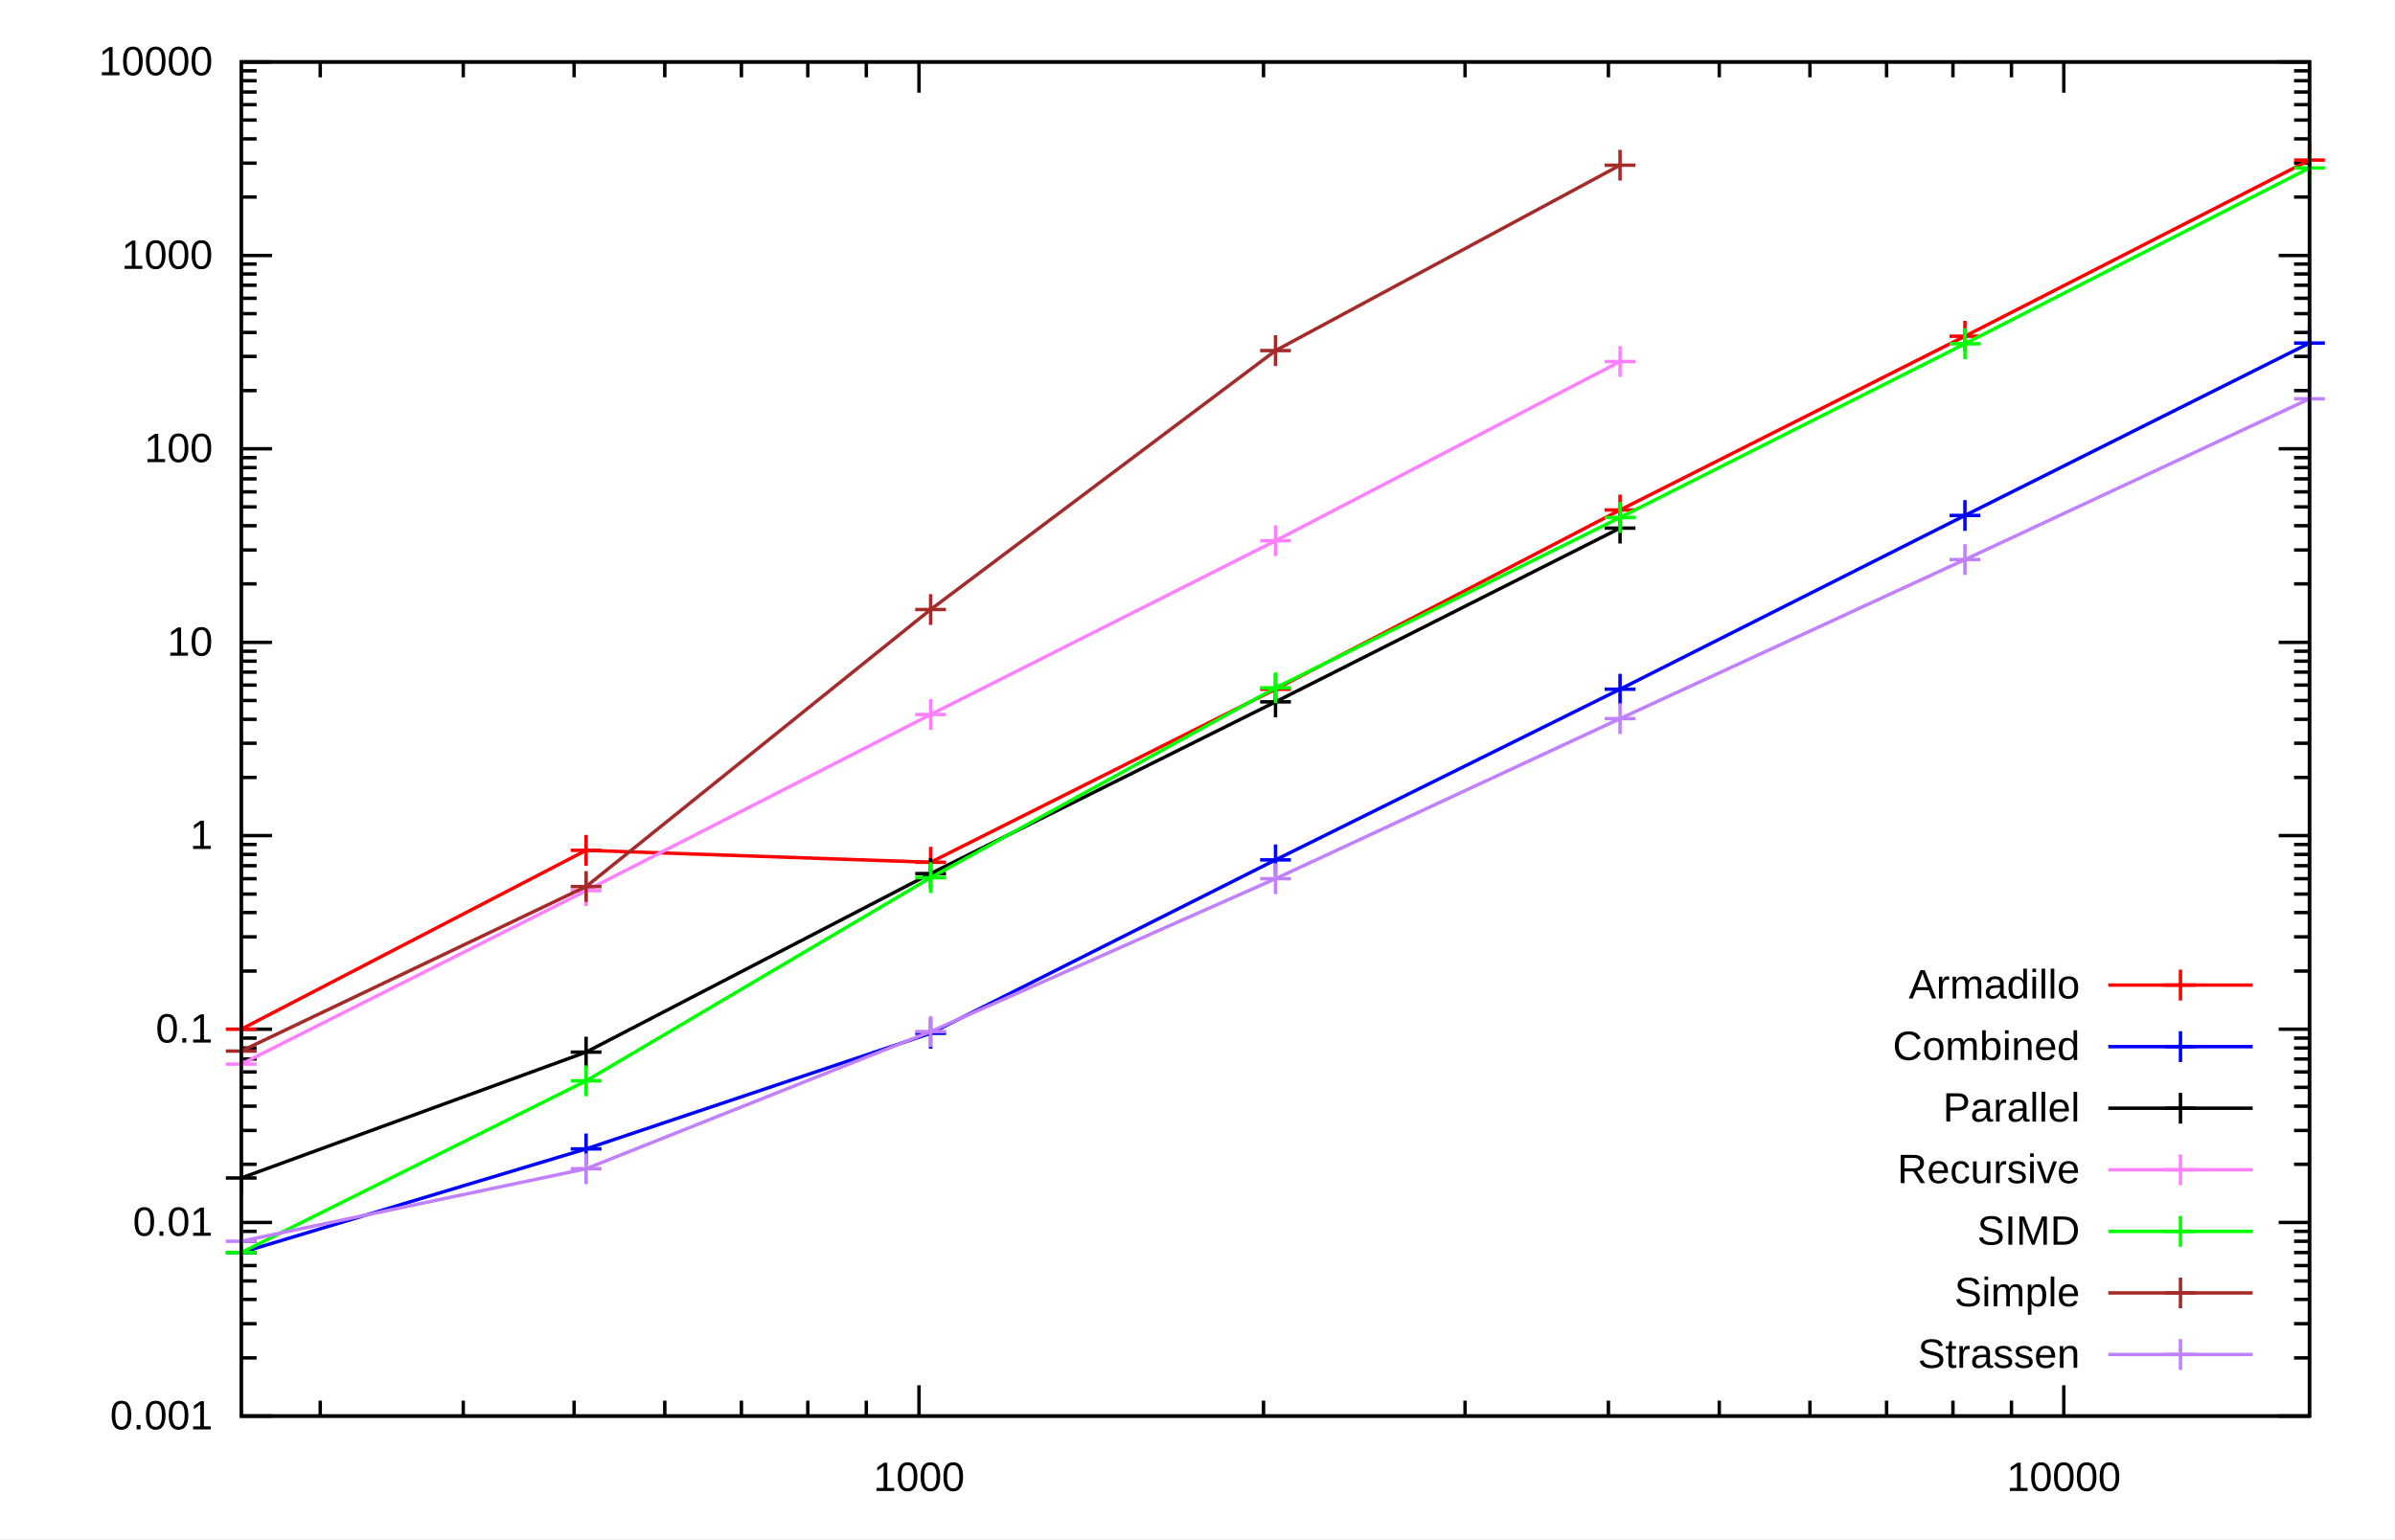
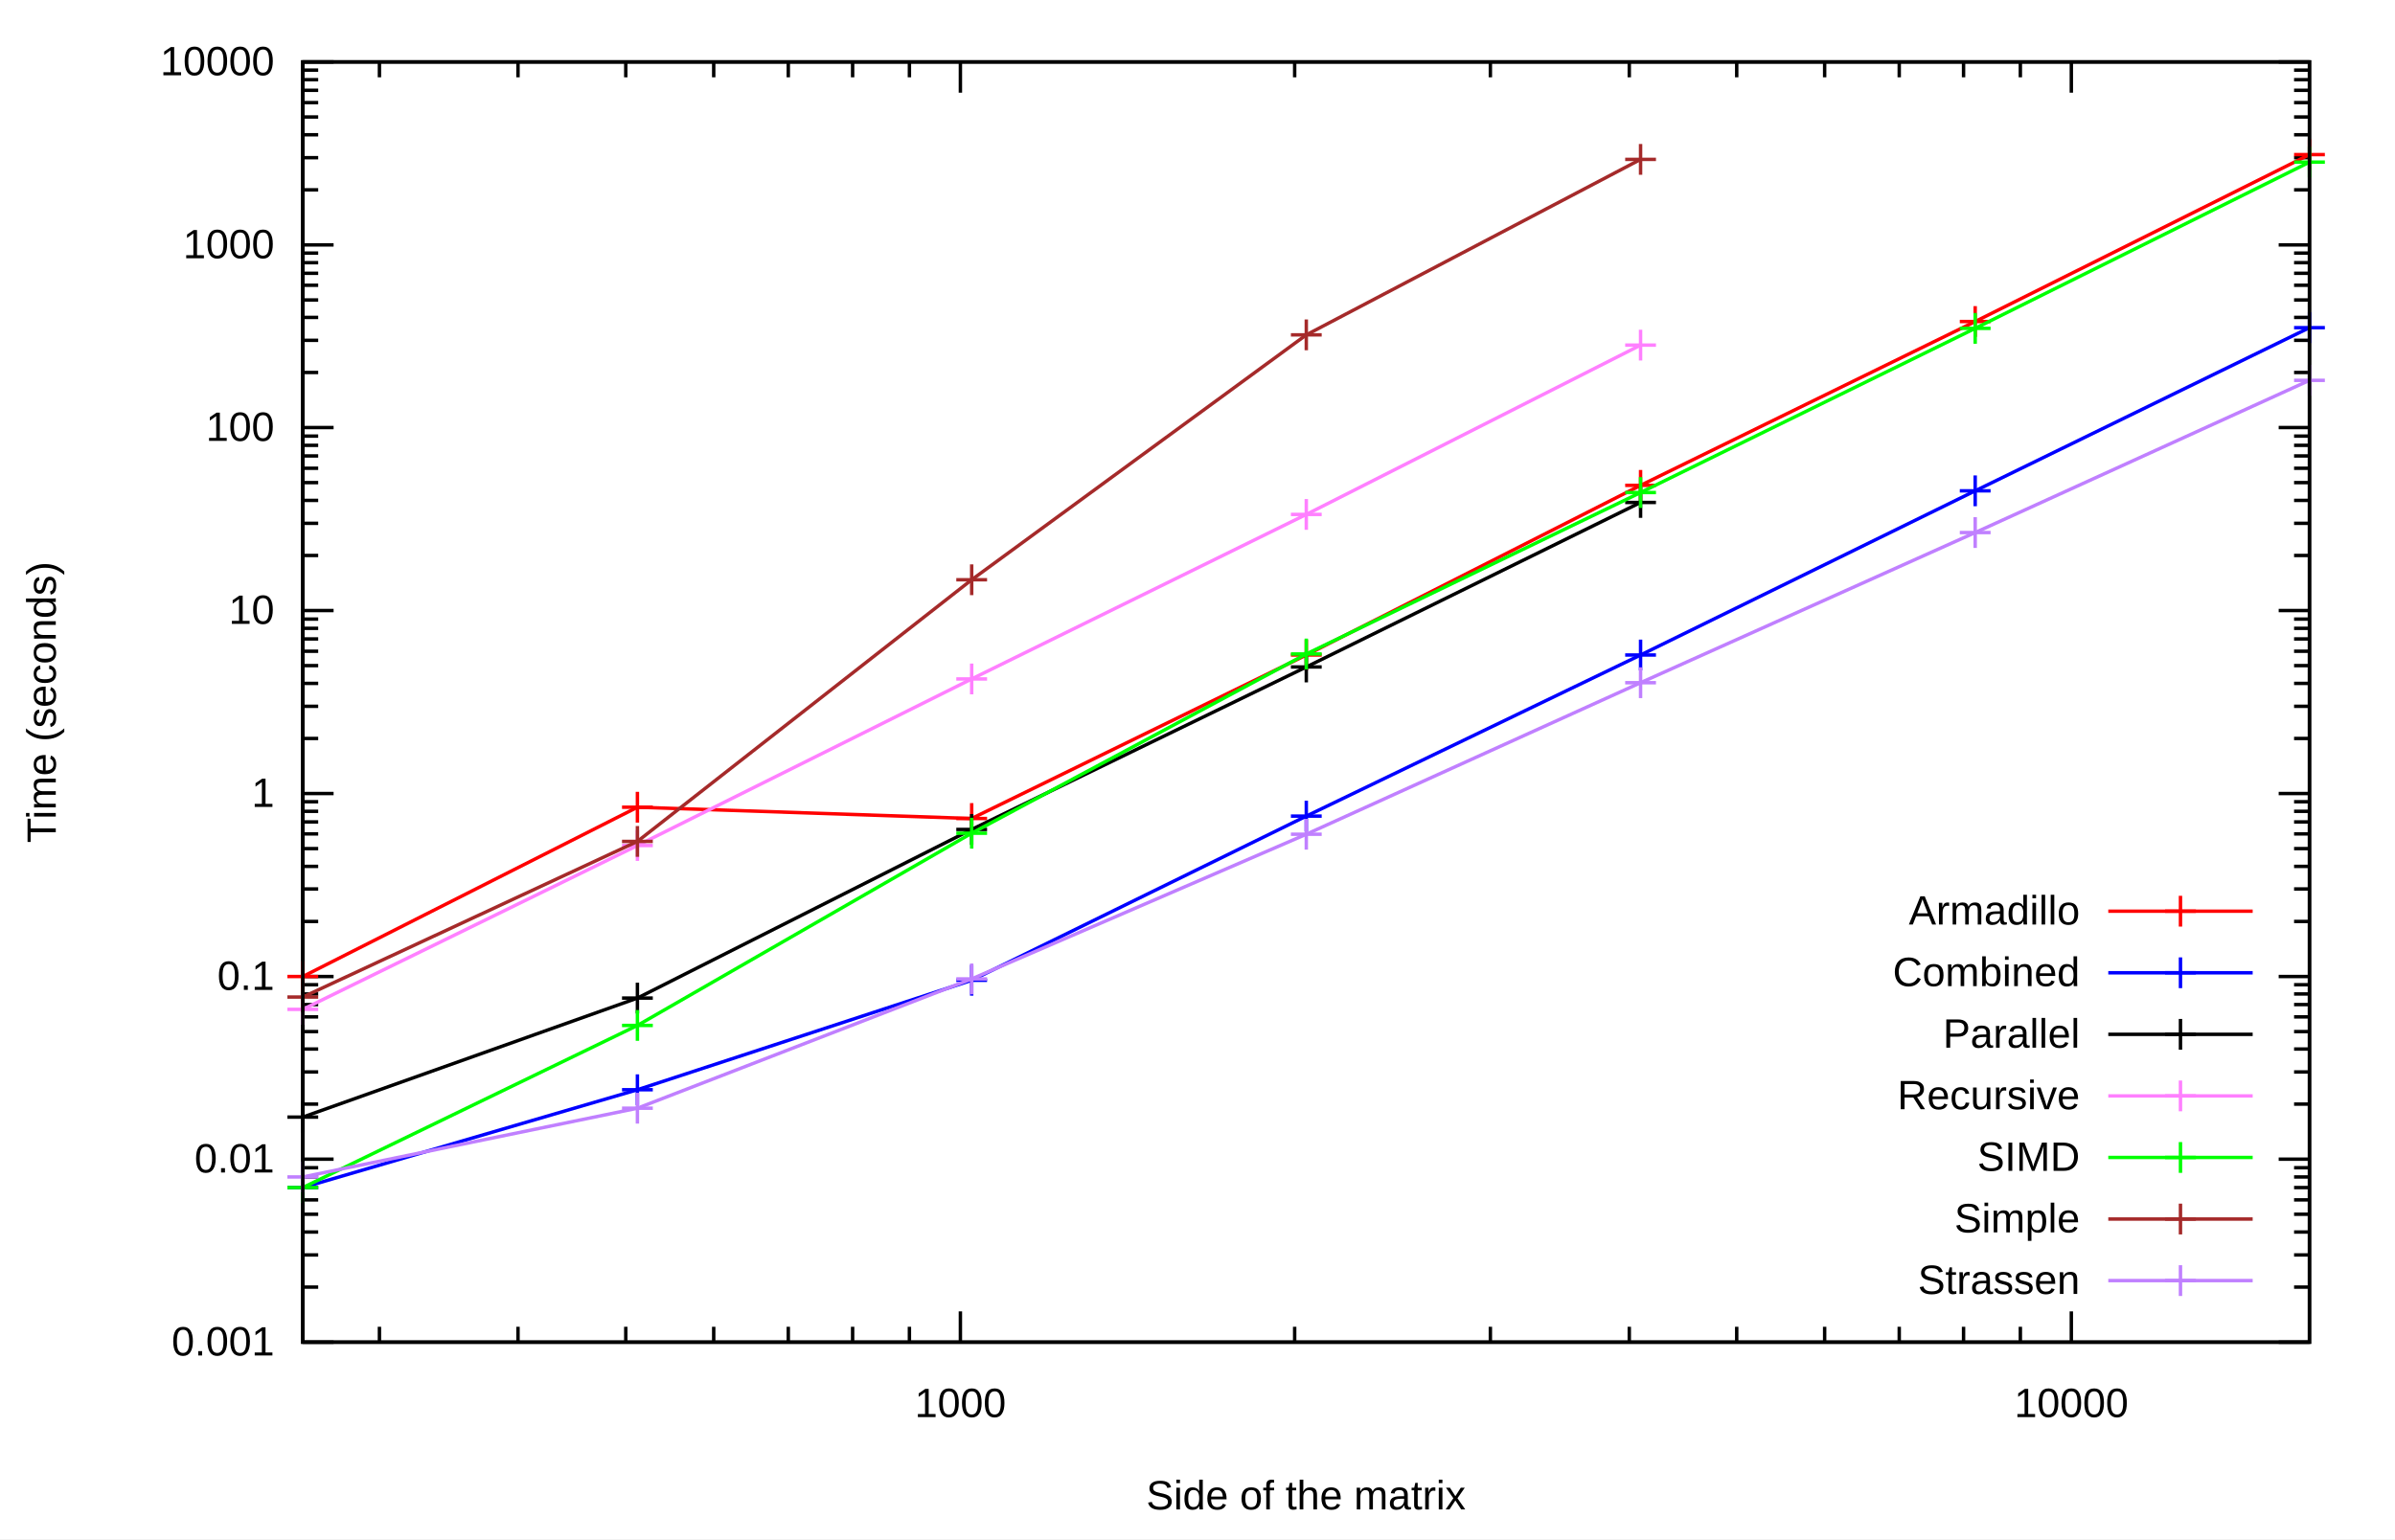
<svg xmlns="http://www.w3.org/2000/svg" xmlns:xlink="http://www.w3.org/1999/xlink" width="700" height="450" viewBox="0 0 700 450">
  <g id="gnuplot_canvas">
    <rect x="0" y="0" width="700" height="450" fill="#ffffff" />
    <defs>
      <circle id="gpDot" r="0.5" stroke-width="0.5" />
      <path id="gpPt0" stroke-width="0.222" stroke="currentColor" d="M-1,0 h2 M0,-1 v2" />
      <path id="gpPt1" stroke-width="0.222" stroke="currentColor" d="M-1,-1 L1,1 M1,-1 L-1,1" />
      <path id="gpPt2" stroke-width="0.222" stroke="currentColor" d="M-1,0 L1,0 M0,-1 L0,1 M-1,-1 L1,1 M-1,1 L1,-1" />
      <rect id="gpPt3" stroke-width="0.222" stroke="currentColor" x="-1" y="-1" width="2" height="2" />
      <rect id="gpPt4" stroke-width="0.222" stroke="currentColor" fill="currentColor" x="-1" y="-1" width="2" height="2" />
      <circle id="gpPt5" stroke-width="0.222" stroke="currentColor" cx="0" cy="0" r="1" />
      <use xlink:href="#gpPt5" id="gpPt6" fill="currentColor" stroke="none" />
      <path id="gpPt7" stroke-width="0.222" stroke="currentColor" d="M0,-1.33 L-1.33,0.67 L1.33,0.67 z" />
      <use xlink:href="#gpPt7" id="gpPt8" fill="currentColor" stroke="none" />
      <use xlink:href="#gpPt7" id="gpPt9" stroke="currentColor" transform="rotate(180)" />
      <use xlink:href="#gpPt9" id="gpPt10" fill="currentColor" stroke="none" />
      <use xlink:href="#gpPt3" id="gpPt11" stroke="currentColor" transform="rotate(45)" />
      <use xlink:href="#gpPt11" id="gpPt12" fill="currentColor" stroke="none" />
      <path id="gpPt13" stroke-width="0.222" stroke="currentColor" d="M0,1.330 L1.265,0.411 L0.782,-1.067 L-0.782,-1.076 L-1.265,0.411 z" />
      <use xlink:href="#gpPt13" id="gpPt14" fill="currentColor" stroke="none" />
      <filter id="textbox" filterUnits="objectBoundingBox" x="0" y="0" height="1" width="1">
        <feFlood flood-color="#FFFFFF" flood-opacity="1" result="bgnd" />
        <feComposite in="SourceGraphic" in2="bgnd" operator="atop" />
      </filter>
      <filter id="greybox" filterUnits="objectBoundingBox" x="0" y="0" height="1" width="1">
        <feFlood flood-color="lightgrey" flood-opacity="1" result="grey" />
        <feComposite in="SourceGraphic" in2="grey" operator="atop" />
      </filter>
    </defs>
    <g fill="none" color="#FFFFFF" stroke="currentColor" stroke-width="1.00" stroke-linecap="butt" stroke-linejoin="miter">
</g>
    <g fill="none" color="black" stroke="currentColor" stroke-width="1.00" stroke-linecap="butt" stroke-linejoin="miter">
-       <path stroke="black" d="M70.5,414.0 L79.5,414.0 M675.0,414.0 L666.0,414.0  " />
-       <g transform="translate(62.2,417.9)" stroke="none" fill="black" font-family="Arial" font-size="12.00" text-anchor="end">
+       <path stroke="black" d="M88.5,392.4 L97.5,392.4 M675.0,392.4 L666.0,392.4  " />
+       <g transform="translate(80.2,396.3)" stroke="none" fill="black" font-family="Arial" font-size="12.00" text-anchor="end">
        <text>
          <tspan font-family="Arial"> 0.001</tspan>
        </text>
      </g>
    </g>
    <g fill="none" color="black" stroke="currentColor" stroke-width="1.00" stroke-linecap="butt" stroke-linejoin="miter">
-       <path stroke="black" d="M70.5,397.0 L75.0,397.0 M675.0,397.0 L670.5,397.0 M70.5,387.0 L75.0,387.0 M675.0,387.0 L670.5,387.0   M70.5,379.9 L75.0,379.9 M675.0,379.9 L670.5,379.9 M70.5,374.5 L75.0,374.5 M675.0,374.5 L670.5,374.5   M70.5,370.0 L75.0,370.0 M675.0,370.0 L670.5,370.0 M70.5,366.2 L75.0,366.2 M675.0,366.2 L670.5,366.2   M70.5,362.9 L75.0,362.9 M675.0,362.9 L670.5,362.9 M70.5,360.0 L75.0,360.0 M675.0,360.0 L670.5,360.0   M70.5,357.4 L79.5,357.4 M675.0,357.4 L666.0,357.4  " />
-       <g transform="translate(62.2,361.3)" stroke="none" fill="black" font-family="Arial" font-size="12.00" text-anchor="end">
+       <path stroke="black" d="M88.5,376.3 L93.0,376.3 M675.0,376.3 L670.5,376.3 M88.5,366.9 L93.0,366.9 M675.0,366.9 L670.5,366.9   M88.5,360.2 L93.0,360.2 M675.0,360.2 L670.5,360.2 M88.5,355.0 L93.0,355.0 M675.0,355.0 L670.5,355.0   M88.5,350.8 L93.0,350.8 M675.0,350.8 L670.5,350.8 M88.5,347.2 L93.0,347.2 M675.0,347.2 L670.5,347.2   M88.5,344.1 L93.0,344.1 M675.0,344.1 L670.5,344.1 M88.5,341.4 L93.0,341.4 M675.0,341.4 L670.5,341.4   M88.5,338.9 L97.5,338.9 M675.0,338.9 L666.0,338.9  " />
+       <g transform="translate(80.2,342.8)" stroke="none" fill="black" font-family="Arial" font-size="12.00" text-anchor="end">
        <text>
          <tspan font-family="Arial"> 0.01</tspan>
        </text>
      </g>
    </g>
    <g fill="none" color="black" stroke="currentColor" stroke-width="1.00" stroke-linecap="butt" stroke-linejoin="miter">
-       <path stroke="black" d="M70.5,340.4 L75.0,340.4 M675.0,340.4 L670.5,340.4 M70.5,330.5 L75.0,330.5 M675.0,330.5 L670.5,330.5   M70.5,323.4 L75.0,323.4 M675.0,323.4 L670.5,323.4 M70.5,317.9 L75.0,317.9 M675.0,317.9 L670.5,317.9   M70.5,313.4 L75.0,313.4 M675.0,313.4 L670.5,313.4 M70.5,309.6 L75.0,309.6 M675.0,309.6 L670.5,309.6   M70.5,306.4 L75.0,306.4 M675.0,306.4 L670.5,306.4 M70.5,303.5 L75.0,303.5 M675.0,303.5 L670.5,303.5   M70.5,300.9 L79.5,300.9 M675.0,300.9 L666.0,300.9  " />
-       <g transform="translate(62.2,304.8)" stroke="none" fill="black" font-family="Arial" font-size="12.00" text-anchor="end">
+       <path stroke="black" d="M88.5,322.8 L93.0,322.8 M675.0,322.8 L670.5,322.8 M88.5,313.4 L93.0,313.4 M675.0,313.4 L670.5,313.4   M88.5,306.7 L93.0,306.7 M675.0,306.7 L670.5,306.7 M88.5,301.6 L93.0,301.6 M675.0,301.6 L670.5,301.6   M88.5,297.3 L93.0,297.3 M675.0,297.3 L670.5,297.3 M88.5,293.7 L93.0,293.7 M675.0,293.7 L670.5,293.7   M88.5,290.6 L93.0,290.6 M675.0,290.6 L670.5,290.6 M88.5,287.9 L93.0,287.9 M675.0,287.9 L670.5,287.9   M88.5,285.5 L97.5,285.5 M675.0,285.5 L666.0,285.5  " />
+       <g transform="translate(80.2,289.4)" stroke="none" fill="black" font-family="Arial" font-size="12.00" text-anchor="end">
        <text>
          <tspan font-family="Arial"> 0.1</tspan>
        </text>
      </g>
    </g>
    <g fill="none" color="black" stroke="currentColor" stroke-width="1.00" stroke-linecap="butt" stroke-linejoin="miter">
-       <path stroke="black" d="M70.5,283.9 L75.0,283.9 M675.0,283.9 L670.5,283.9 M70.5,273.9 L75.0,273.9 M675.0,273.9 L670.5,273.9   M70.5,266.8 L75.0,266.8 M675.0,266.8 L670.5,266.8 M70.5,261.4 L75.0,261.4 M675.0,261.4 L670.5,261.4   M70.5,256.9 L75.0,256.9 M675.0,256.9 L670.5,256.9 M70.5,253.1 L75.0,253.1 M675.0,253.1 L670.5,253.1   M70.5,249.8 L75.0,249.8 M675.0,249.8 L670.5,249.8 M70.5,246.9 L75.0,246.9 M675.0,246.9 L670.5,246.9   M70.5,244.3 L79.5,244.3 M675.0,244.3 L666.0,244.3  " />
-       <g transform="translate(62.2,248.2)" stroke="none" fill="black" font-family="Arial" font-size="12.00" text-anchor="end">
+       <path stroke="black" d="M88.5,269.4 L93.0,269.4 M675.0,269.4 L670.5,269.4 M88.5,259.9 L93.0,259.9 M675.0,259.9 L670.5,259.9   M88.5,253.3 L93.0,253.3 M675.0,253.3 L670.5,253.3 M88.5,248.1 L93.0,248.1 M675.0,248.1 L670.5,248.1   M88.5,243.8 L93.0,243.8 M675.0,243.8 L670.5,243.8 M88.5,240.3 L93.0,240.3 M675.0,240.3 L670.5,240.3   M88.5,237.2 L93.0,237.2 M675.0,237.2 L670.5,237.2 M88.5,234.4 L93.0,234.4 M675.0,234.4 L670.5,234.4   M88.5,232.0 L97.5,232.0 M675.0,232.0 L666.0,232.0  " />
+       <g transform="translate(80.2,235.9)" stroke="none" fill="black" font-family="Arial" font-size="12.00" text-anchor="end">
        <text>
          <tspan font-family="Arial"> 1</tspan>
        </text>
      </g>
    </g>
    <g fill="none" color="black" stroke="currentColor" stroke-width="1.00" stroke-linecap="butt" stroke-linejoin="miter">
-       <path stroke="black" d="M70.5,227.3 L75.0,227.3 M675.0,227.3 L670.5,227.3 M70.5,217.3 L75.0,217.3 M675.0,217.3 L670.5,217.3   M70.5,210.3 L75.0,210.3 M675.0,210.3 L670.5,210.3 M70.5,204.8 L75.0,204.8 M675.0,204.8 L670.5,204.8   M70.5,200.3 L75.0,200.3 M675.0,200.3 L670.5,200.3 M70.5,196.5 L75.0,196.5 M675.0,196.5 L670.5,196.5   M70.5,193.3 L75.0,193.3 M675.0,193.3 L670.5,193.3 M70.5,190.4 L75.0,190.4 M675.0,190.4 L670.5,190.4   M70.5,187.8 L79.5,187.8 M675.0,187.8 L666.0,187.8  " />
-       <g transform="translate(62.2,191.7)" stroke="none" fill="black" font-family="Arial" font-size="12.00" text-anchor="end">
+       <path stroke="black" d="M88.5,215.9 L93.0,215.9 M675.0,215.9 L670.5,215.9 M88.5,206.5 L93.0,206.5 M675.0,206.5 L670.5,206.5   M88.5,199.8 L93.0,199.8 M675.0,199.8 L670.5,199.8 M88.5,194.6 L93.0,194.6 M675.0,194.6 L670.5,194.6   M88.5,190.4 L93.0,190.4 M675.0,190.4 L670.5,190.4 M88.5,186.8 L93.0,186.8 M675.0,186.8 L670.5,186.8   M88.5,183.7 L93.0,183.7 M675.0,183.7 L670.5,183.7 M88.5,181.0 L93.0,181.0 M675.0,181.0 L670.5,181.0   M88.5,178.5 L97.5,178.5 M675.0,178.5 L666.0,178.5  " />
+       <g transform="translate(80.2,182.4)" stroke="none" fill="black" font-family="Arial" font-size="12.00" text-anchor="end">
        <text>
          <tspan font-family="Arial"> 10</tspan>
        </text>
      </g>
    </g>
    <g fill="none" color="black" stroke="currentColor" stroke-width="1.00" stroke-linecap="butt" stroke-linejoin="miter">
-       <path stroke="black" d="M70.5,170.7 L75.0,170.7 M675.0,170.7 L670.5,170.7 M70.5,160.8 L75.0,160.8 M675.0,160.8 L670.5,160.8   M70.5,153.7 L75.0,153.7 M675.0,153.7 L670.5,153.7 M70.5,148.2 L75.0,148.2 M675.0,148.2 L670.5,148.2   M70.5,143.8 L75.0,143.8 M675.0,143.8 L670.5,143.8 M70.5,140.0 L75.0,140.0 M675.0,140.0 L670.5,140.0   M70.5,136.7 L75.0,136.7 M675.0,136.7 L670.5,136.7 M70.5,133.8 L75.0,133.8 M675.0,133.8 L670.5,133.8   M70.5,131.2 L79.5,131.2 M675.0,131.2 L666.0,131.2  " />
-       <g transform="translate(62.2,135.1)" stroke="none" fill="black" font-family="Arial" font-size="12.00" text-anchor="end">
+       <path stroke="black" d="M88.5,162.4 L93.0,162.4 M675.0,162.4 L670.5,162.4 M88.5,153.0 L93.0,153.0 M675.0,153.0 L670.5,153.0   M88.5,146.3 L93.0,146.3 M675.0,146.3 L670.5,146.3 M88.5,141.1 L93.0,141.1 M675.0,141.1 L670.5,141.1   M88.5,136.9 L93.0,136.9 M675.0,136.9 L670.5,136.9 M88.5,133.3 L93.0,133.3 M675.0,133.3 L670.5,133.3   M88.5,130.2 L93.0,130.2 M675.0,130.2 L670.5,130.2 M88.5,127.5 L93.0,127.5 M675.0,127.5 L670.5,127.5   M88.5,125.0 L97.5,125.0 M675.0,125.0 L666.0,125.0  " />
+       <g transform="translate(80.2,128.9)" stroke="none" fill="black" font-family="Arial" font-size="12.00" text-anchor="end">
        <text>
          <tspan font-family="Arial"> 100</tspan>
        </text>
      </g>
    </g>
    <g fill="none" color="black" stroke="currentColor" stroke-width="1.00" stroke-linecap="butt" stroke-linejoin="miter">
-       <path stroke="black" d="M70.5,114.2 L75.0,114.2 M675.0,114.2 L670.5,114.2 M70.5,104.2 L75.0,104.2 M675.0,104.2 L670.5,104.2   M70.5,97.2 L75.0,97.2 M675.0,97.2 L670.5,97.2 M70.5,91.7 L75.0,91.7 M675.0,91.7 L670.5,91.7   M70.5,87.2 L75.0,87.2 M675.0,87.2 L670.5,87.2 M70.5,83.4 L75.0,83.4 M675.0,83.4 L670.5,83.4   M70.5,80.1 L75.0,80.1 M675.0,80.1 L670.5,80.1 M70.5,77.2 L75.0,77.2 M675.0,77.2 L670.5,77.2   M70.5,74.7 L79.5,74.7 M675.0,74.7 L666.0,74.7  " />
-       <g transform="translate(62.2,78.6)" stroke="none" fill="black" font-family="Arial" font-size="12.00" text-anchor="end">
+       <path stroke="black" d="M88.5,108.9 L93.0,108.9 M675.0,108.9 L670.5,108.9 M88.5,99.5 L93.0,99.5 M675.0,99.5 L670.5,99.5   M88.5,92.8 L93.0,92.8 M675.0,92.8 L670.5,92.8 M88.5,87.7 L93.0,87.7 M675.0,87.7 L670.5,87.7   M88.5,83.4 L93.0,83.4 M675.0,83.4 L670.5,83.4 M88.5,79.9 L93.0,79.9 M675.0,79.9 L670.5,79.9   M88.5,76.8 L93.0,76.8 M675.0,76.8 L670.5,76.8 M88.5,74.0 L93.0,74.0 M675.0,74.0 L670.5,74.0   M88.5,71.6 L97.5,71.6 M675.0,71.6 L666.0,71.6  " />
+       <g transform="translate(80.2,75.5)" stroke="none" fill="black" font-family="Arial" font-size="12.00" text-anchor="end">
        <text>
          <tspan font-family="Arial"> 1000</tspan>
        </text>
      </g>
    </g>
    <g fill="none" color="black" stroke="currentColor" stroke-width="1.00" stroke-linecap="butt" stroke-linejoin="miter">
-       <path stroke="black" d="M70.5,57.6 L75.0,57.6 M675.0,57.6 L670.5,57.6 M70.5,47.7 L75.0,47.7 M675.0,47.7 L670.5,47.7   M70.5,40.6 L75.0,40.6 M675.0,40.6 L670.5,40.6 M70.5,35.1 L75.0,35.1 M675.0,35.1 L670.5,35.1   M70.5,30.6 L75.0,30.6 M675.0,30.6 L670.5,30.6 M70.5,26.9 L75.0,26.9 M675.0,26.9 L670.5,26.9   M70.5,23.6 L75.0,23.6 M675.0,23.6 L670.5,23.6 M70.5,20.7 L75.0,20.7 M675.0,20.7 L670.5,20.7   M70.5,18.1 L79.5,18.1 M675.0,18.1 L666.0,18.1  " />
-       <g transform="translate(62.2,22.0)" stroke="none" fill="black" font-family="Arial" font-size="12.00" text-anchor="end">
+       <path stroke="black" d="M88.5,55.5 L93.0,55.5 M675.0,55.5 L670.5,55.5 M88.5,46.1 L93.0,46.1 M675.0,46.1 L670.5,46.1   M88.5,39.4 L93.0,39.4 M675.0,39.4 L670.5,39.4 M88.5,34.2 L93.0,34.2 M675.0,34.2 L670.5,34.2   M88.5,30.0 L93.0,30.0 M675.0,30.0 L670.5,30.0 M88.5,26.4 L93.0,26.4 M675.0,26.4 L670.5,26.4   M88.5,23.3 L93.0,23.3 M675.0,23.3 L670.5,23.3 M88.5,20.5 L93.0,20.5 M675.0,20.5 L670.5,20.5   M88.5,18.1 L97.5,18.1 M675.0,18.1 L666.0,18.1  " />
+       <g transform="translate(80.2,22.0)" stroke="none" fill="black" font-family="Arial" font-size="12.00" text-anchor="end">
        <text>
          <tspan font-family="Arial"> 10000</tspan>
        </text>
      </g>
    </g>
    <g fill="none" color="black" stroke="currentColor" stroke-width="1.00" stroke-linecap="butt" stroke-linejoin="miter">
-       <path stroke="black" d="M93.6,414.0 L93.6,409.5 M93.6,18.1 L93.6,22.6 M135.4,414.0 L135.4,409.5 M135.4,18.1 L135.4,22.6   M167.8,414.0 L167.8,409.5 M167.8,18.1 L167.8,22.6 M194.3,414.0 L194.3,409.5 M194.3,18.1 L194.3,22.6   M216.7,414.0 L216.7,409.5 M216.7,18.1 L216.7,22.6 M236.1,414.0 L236.1,409.5 M236.1,18.1 L236.1,22.6   M253.2,414.0 L253.2,409.5 M253.2,18.1 L253.2,22.6 M268.6,414.0 L268.6,405.0 M268.6,18.1 L268.6,27.1    " />
-       <g transform="translate(268.6,435.9)" stroke="none" fill="black" font-family="Arial" font-size="12.00" text-anchor="middle">
+       <path stroke="black" d="M110.9,392.4 L110.9,387.9 M110.9,18.1 L110.9,22.6 M151.4,392.4 L151.4,387.9 M151.4,18.1 L151.4,22.6   M182.9,392.4 L182.9,387.9 M182.9,18.1 L182.9,22.6 M208.6,392.4 L208.6,387.9 M208.6,18.1 L208.6,22.6   M230.4,392.4 L230.4,387.9 M230.4,18.1 L230.4,22.6 M249.2,392.4 L249.2,387.9 M249.2,18.1 L249.2,22.6   M265.8,392.4 L265.8,387.9 M265.8,18.1 L265.8,22.6 M280.7,392.4 L280.7,383.4 M280.7,18.1 L280.7,27.1    " />
+       <g transform="translate(280.7,414.3)" stroke="none" fill="black" font-family="Arial" font-size="12.00" text-anchor="middle">
        <text>
          <tspan font-family="Arial"> 1000</tspan>
        </text>
      </g>
    </g>
    <g fill="none" color="black" stroke="currentColor" stroke-width="1.00" stroke-linecap="butt" stroke-linejoin="miter">
-       <path stroke="black" d="M369.3,414.0 L369.3,409.5 M369.3,18.1 L369.3,22.6 M428.2,414.0 L428.2,409.5 M428.2,18.1 L428.2,22.6   M470.1,414.0 L470.1,409.5 M470.1,18.1 L470.1,22.6 M502.5,414.0 L502.5,409.5 M502.5,18.1 L502.5,22.6   M529.0,414.0 L529.0,409.5 M529.0,18.1 L529.0,22.6 M551.4,414.0 L551.4,409.5 M551.4,18.1 L551.4,22.6   M570.8,414.0 L570.8,409.5 M570.8,18.1 L570.8,22.6 M587.9,414.0 L587.9,409.5 M587.9,18.1 L587.9,22.6   M603.2,414.0 L603.2,405.0 M603.2,18.1 L603.2,27.1  " />
-       <g transform="translate(603.2,435.9)" stroke="none" fill="black" font-family="Arial" font-size="12.00" text-anchor="middle">
+       <path stroke="black" d="M378.4,392.4 L378.4,387.9 M378.4,18.1 L378.4,22.6 M435.6,392.4 L435.6,387.9 M435.6,18.1 L435.6,22.6   M476.2,392.4 L476.2,387.9 M476.2,18.1 L476.2,22.6 M507.6,392.4 L507.6,387.9 M507.6,18.1 L507.6,22.6   M533.3,392.4 L533.3,387.9 M533.3,18.1 L533.3,22.6 M555.1,392.4 L555.1,387.9 M555.1,18.1 L555.1,22.6   M573.9,392.4 L573.9,387.9 M573.9,18.1 L573.9,22.6 M590.5,392.4 L590.5,387.9 M590.5,18.1 L590.5,22.6   M605.4,392.4 L605.4,383.4 M605.4,18.1 L605.4,27.1  " />
+       <g transform="translate(605.4,414.3)" stroke="none" fill="black" font-family="Arial" font-size="12.00" text-anchor="middle">
        <text>
          <tspan font-family="Arial"> 10000</tspan>
        </text>
      </g>
    </g>
    <g fill="none" color="black" stroke="currentColor" stroke-width="1.00" stroke-linecap="butt" stroke-linejoin="miter">
</g>
    <g fill="none" color="black" stroke="currentColor" stroke-width="1.00" stroke-linecap="butt" stroke-linejoin="miter">
-       <path stroke="black" d="M70.5,18.1 L70.5,414.0 L675.0,414.0 L675.0,18.1 L70.5,18.1 Z  " />
+       <path stroke="black" d="M88.5,18.1 L88.5,392.4 L675.0,392.4 L675.0,18.1 L88.5,18.1 Z  " />
+     </g>
+     <g fill="none" color="black" stroke="currentColor" stroke-width="1.00" stroke-linecap="butt" stroke-linejoin="miter">
+       <g transform="translate(16.3,205.3) rotate(270)" stroke="none" fill="black" font-family="Arial" font-size="12.00" text-anchor="middle">
+         <text>
+           <tspan font-family="Arial">Time (seconds)</tspan>
+         </text>
+       </g>
+     </g>
+     <g fill="none" color="black" stroke="currentColor" stroke-width="1.00" stroke-linecap="butt" stroke-linejoin="miter">
+       <g transform="translate(381.7,441.3)" stroke="none" fill="black" font-family="Arial" font-size="12.00" text-anchor="middle">
+         <text>
+           <tspan font-family="Arial">Side of the matrix</tspan>
+         </text>
+       </g>
    </g>
    <g fill="none" color="black" stroke="currentColor" stroke-width="1.00" stroke-linecap="butt" stroke-linejoin="miter">
</g>
    <g id="gnuplot_plot_1">
      <g fill="none" color="black" stroke="currentColor" stroke-width="1.00" stroke-linecap="butt" stroke-linejoin="miter">
-         <g transform="translate(607.9,291.9)" stroke="none" fill="black" font-family="Arial" font-size="12.00" text-anchor="end">
+         <g transform="translate(607.9,270.3)" stroke="none" fill="black" font-family="Arial" font-size="12.00" text-anchor="end">
          <text>
            <tspan font-family="Arial">Armadillo</tspan>
          </text>
        </g>
      </g>
      <g fill="none" color="black" stroke="currentColor" stroke-width="1.00" stroke-linecap="butt" stroke-linejoin="miter">
-         <path stroke="rgb(255,   0,   0)" d="M616.2,288.0 L658.4,288.0 M70.5,300.9 L171.3,248.6 L272.0,252.1 L372.8,201.5 L473.5,149.1 L574.3,98.3   L675.0,46.8  " />
-         <use xlink:href="#gpPt0" transform="translate(70.5,300.9) scale(4.50)" color="rgb(255,   0,   0)" />
-         <use xlink:href="#gpPt0" transform="translate(171.3,248.6) scale(4.50)" color="rgb(255,   0,   0)" />
-         <use xlink:href="#gpPt0" transform="translate(272.0,252.1) scale(4.50)" color="rgb(255,   0,   0)" />
-         <use xlink:href="#gpPt0" transform="translate(372.8,201.5) scale(4.50)" color="rgb(255,   0,   0)" />
-         <use xlink:href="#gpPt0" transform="translate(473.5,149.1) scale(4.50)" color="rgb(255,   0,   0)" />
-         <use xlink:href="#gpPt0" transform="translate(574.3,98.3) scale(4.50)" color="rgb(255,   0,   0)" />
-         <use xlink:href="#gpPt0" transform="translate(675.0,46.8) scale(4.50)" color="rgb(255,   0,   0)" />
-         <use xlink:href="#gpPt0" transform="translate(637.3,288.0) scale(4.50)" color="rgb(255,   0,   0)" />
+         <path stroke="rgb(255,   0,   0)" d="M616.2,266.4 L658.4,266.4 M88.5,285.5 L186.3,236.0 L284.0,239.3 L381.8,191.5 L479.5,141.9 L577.3,94.0   L675.0,45.2  " />
+         <use xlink:href="#gpPt0" transform="translate(88.5,285.5) scale(4.50)" color="rgb(255,   0,   0)" />
+         <use xlink:href="#gpPt0" transform="translate(186.3,236.0) scale(4.50)" color="rgb(255,   0,   0)" />
+         <use xlink:href="#gpPt0" transform="translate(284.0,239.3) scale(4.50)" color="rgb(255,   0,   0)" />
+         <use xlink:href="#gpPt0" transform="translate(381.8,191.5) scale(4.50)" color="rgb(255,   0,   0)" />
+         <use xlink:href="#gpPt0" transform="translate(479.5,141.9) scale(4.50)" color="rgb(255,   0,   0)" />
+         <use xlink:href="#gpPt0" transform="translate(577.3,94.0) scale(4.50)" color="rgb(255,   0,   0)" />
+         <use xlink:href="#gpPt0" transform="translate(675.0,45.2) scale(4.50)" color="rgb(255,   0,   0)" />
+         <use xlink:href="#gpPt0" transform="translate(637.3,266.4) scale(4.50)" color="rgb(255,   0,   0)" />
      </g>
    </g>
    <g id="gnuplot_plot_2">
      <g fill="none" color="black" stroke="currentColor" stroke-width="1.00" stroke-linecap="butt" stroke-linejoin="miter">
-         <g transform="translate(607.9,309.9)" stroke="none" fill="black" font-family="Arial" font-size="12.00" text-anchor="end">
+         <g transform="translate(607.9,288.3)" stroke="none" fill="black" font-family="Arial" font-size="12.00" text-anchor="end">
          <text>
            <tspan font-family="Arial">Combined</tspan>
          </text>
        </g>
      </g>
      <g fill="none" color="black" stroke="currentColor" stroke-width="1.00" stroke-linecap="butt" stroke-linejoin="miter">
-         <path stroke="rgb(  0,   0, 255)" d="M616.2,306.0 L658.4,306.0 M70.5,366.2 L171.3,335.9 L272.0,302.1 L372.8,251.4 L473.5,201.5 L574.3,150.7   L675.0,100.3  " />
-         <use xlink:href="#gpPt0" transform="translate(70.5,366.2) scale(4.50)" color="rgb(  0,   0, 255)" />
-         <use xlink:href="#gpPt0" transform="translate(171.3,335.9) scale(4.50)" color="rgb(  0,   0, 255)" />
-         <use xlink:href="#gpPt0" transform="translate(272.0,302.1) scale(4.50)" color="rgb(  0,   0, 255)" />
-         <use xlink:href="#gpPt0" transform="translate(372.8,251.4) scale(4.50)" color="rgb(  0,   0, 255)" />
-         <use xlink:href="#gpPt0" transform="translate(473.5,201.5) scale(4.50)" color="rgb(  0,   0, 255)" />
-         <use xlink:href="#gpPt0" transform="translate(574.3,150.7) scale(4.50)" color="rgb(  0,   0, 255)" />
-         <use xlink:href="#gpPt0" transform="translate(675.0,100.3) scale(4.50)" color="rgb(  0,   0, 255)" />
-         <use xlink:href="#gpPt0" transform="translate(637.3,306.0) scale(4.50)" color="rgb(  0,   0, 255)" />
+         <path stroke="rgb(  0,   0, 255)" d="M616.2,284.4 L658.4,284.4 M88.5,347.2 L186.3,318.6 L284.0,286.6 L381.8,238.6 L479.5,191.5 L577.3,143.5   L675.0,95.8  " />
+         <use xlink:href="#gpPt0" transform="translate(88.5,347.2) scale(4.50)" color="rgb(  0,   0, 255)" />
+         <use xlink:href="#gpPt0" transform="translate(186.3,318.6) scale(4.50)" color="rgb(  0,   0, 255)" />
+         <use xlink:href="#gpPt0" transform="translate(284.0,286.6) scale(4.50)" color="rgb(  0,   0, 255)" />
+         <use xlink:href="#gpPt0" transform="translate(381.8,238.6) scale(4.50)" color="rgb(  0,   0, 255)" />
+         <use xlink:href="#gpPt0" transform="translate(479.5,191.5) scale(4.50)" color="rgb(  0,   0, 255)" />
+         <use xlink:href="#gpPt0" transform="translate(577.3,143.5) scale(4.50)" color="rgb(  0,   0, 255)" />
+         <use xlink:href="#gpPt0" transform="translate(675.0,95.8) scale(4.50)" color="rgb(  0,   0, 255)" />
+         <use xlink:href="#gpPt0" transform="translate(637.3,284.4) scale(4.50)" color="rgb(  0,   0, 255)" />
      </g>
    </g>
    <g id="gnuplot_plot_3">
      <g fill="none" color="black" stroke="currentColor" stroke-width="1.00" stroke-linecap="butt" stroke-linejoin="miter">
-         <g transform="translate(607.9,327.9)" stroke="none" fill="black" font-family="Arial" font-size="12.00" text-anchor="end">
+         <g transform="translate(607.9,306.3)" stroke="none" fill="black" font-family="Arial" font-size="12.00" text-anchor="end">
          <text>
            <tspan font-family="Arial">Parallel</tspan>
          </text>
        </g>
      </g>
      <g fill="none" color="black" stroke="currentColor" stroke-width="1.00" stroke-linecap="butt" stroke-linejoin="miter">
-         <path stroke="rgb(  0,   0,   0)" d="M616.2,324.0 L658.4,324.0 M70.5,344.4 L171.3,307.6 L272.0,255.4 L372.8,205.2 L473.5,154.4  " />
-         <use xlink:href="#gpPt0" transform="translate(70.5,344.4) scale(4.50)" color="rgb(  0,   0,   0)" />
-         <use xlink:href="#gpPt0" transform="translate(171.3,307.6) scale(4.50)" color="rgb(  0,   0,   0)" />
-         <use xlink:href="#gpPt0" transform="translate(272.0,255.4) scale(4.50)" color="rgb(  0,   0,   0)" />
-         <use xlink:href="#gpPt0" transform="translate(372.8,205.2) scale(4.50)" color="rgb(  0,   0,   0)" />
-         <use xlink:href="#gpPt0" transform="translate(473.5,154.4) scale(4.50)" color="rgb(  0,   0,   0)" />
-         <use xlink:href="#gpPt0" transform="translate(637.3,324.0) scale(4.50)" color="rgb(  0,   0,   0)" />
+         <path stroke="rgb(  0,   0,   0)" d="M616.2,302.4 L658.4,302.4 M88.5,326.6 L186.3,291.8 L284.0,242.5 L381.8,195.0 L479.5,146.9  " />
+         <use xlink:href="#gpPt0" transform="translate(88.5,326.6) scale(4.50)" color="rgb(  0,   0,   0)" />
+         <use xlink:href="#gpPt0" transform="translate(186.3,291.8) scale(4.50)" color="rgb(  0,   0,   0)" />
+         <use xlink:href="#gpPt0" transform="translate(284.0,242.5) scale(4.50)" color="rgb(  0,   0,   0)" />
+         <use xlink:href="#gpPt0" transform="translate(381.8,195.0) scale(4.50)" color="rgb(  0,   0,   0)" />
+         <use xlink:href="#gpPt0" transform="translate(479.5,146.9) scale(4.50)" color="rgb(  0,   0,   0)" />
+         <use xlink:href="#gpPt0" transform="translate(637.3,302.4) scale(4.50)" color="rgb(  0,   0,   0)" />
      </g>
    </g>
    <g id="gnuplot_plot_4">
      <g fill="none" color="black" stroke="currentColor" stroke-width="1.00" stroke-linecap="butt" stroke-linejoin="miter">
-         <g transform="translate(607.9,345.9)" stroke="none" fill="black" font-family="Arial" font-size="12.00" text-anchor="end">
+         <g transform="translate(607.9,324.3)" stroke="none" fill="black" font-family="Arial" font-size="12.00" text-anchor="end">
          <text>
            <tspan font-family="Arial">Recursive</tspan>
          </text>
        </g>
      </g>
      <g fill="none" color="black" stroke="currentColor" stroke-width="1.00" stroke-linecap="butt" stroke-linejoin="miter">
-         <path stroke="rgb(255, 128, 255)" d="M616.2,342.0 L658.4,342.0 M70.5,311.1 L171.3,260.4 L272.0,208.9 L372.8,158.1 L473.5,105.7  " />
-         <use xlink:href="#gpPt0" transform="translate(70.5,311.1) scale(4.50)" color="rgb(255, 128, 255)" />
-         <use xlink:href="#gpPt0" transform="translate(171.3,260.4) scale(4.50)" color="rgb(255, 128, 255)" />
-         <use xlink:href="#gpPt0" transform="translate(272.0,208.9) scale(4.50)" color="rgb(255, 128, 255)" />
-         <use xlink:href="#gpPt0" transform="translate(372.8,158.1) scale(4.50)" color="rgb(255, 128, 255)" />
-         <use xlink:href="#gpPt0" transform="translate(473.5,105.7) scale(4.50)" color="rgb(255, 128, 255)" />
-         <use xlink:href="#gpPt0" transform="translate(637.3,342.0) scale(4.50)" color="rgb(255, 128, 255)" />
+         <path stroke="rgb(255, 128, 255)" d="M616.2,320.4 L658.4,320.4 M88.5,295.1 L186.3,247.2 L284.0,198.5 L381.8,150.4 L479.5,100.9  " />
+         <use xlink:href="#gpPt0" transform="translate(88.5,295.1) scale(4.50)" color="rgb(255, 128, 255)" />
+         <use xlink:href="#gpPt0" transform="translate(186.3,247.2) scale(4.50)" color="rgb(255, 128, 255)" />
+         <use xlink:href="#gpPt0" transform="translate(284.0,198.5) scale(4.50)" color="rgb(255, 128, 255)" />
+         <use xlink:href="#gpPt0" transform="translate(381.8,150.4) scale(4.50)" color="rgb(255, 128, 255)" />
+         <use xlink:href="#gpPt0" transform="translate(479.5,100.9) scale(4.50)" color="rgb(255, 128, 255)" />
+         <use xlink:href="#gpPt0" transform="translate(637.3,320.4) scale(4.50)" color="rgb(255, 128, 255)" />
      </g>
    </g>
    <g id="gnuplot_plot_5">
      <g fill="none" color="black" stroke="currentColor" stroke-width="1.00" stroke-linecap="butt" stroke-linejoin="miter">
-         <g transform="translate(607.9,363.9)" stroke="none" fill="black" font-family="Arial" font-size="12.00" text-anchor="end">
+         <g transform="translate(607.9,342.3)" stroke="none" fill="black" font-family="Arial" font-size="12.00" text-anchor="end">
          <text>
            <tspan font-family="Arial">SIMD</tspan>
          </text>
        </g>
      </g>
      <g fill="none" color="black" stroke="currentColor" stroke-width="1.00" stroke-linecap="butt" stroke-linejoin="miter">
-         <path stroke="rgb(  0, 255,   0)" d="M616.2,360.0 L658.4,360.0 M70.5,366.2 L171.3,316.0 L272.0,256.6 L372.8,201.1 L473.5,151.3 L574.3,100.5   L675.0,49.1  " />
-         <use xlink:href="#gpPt0" transform="translate(70.5,366.2) scale(4.50)" color="rgb(  0, 255,   0)" />
-         <use xlink:href="#gpPt0" transform="translate(171.3,316.0) scale(4.50)" color="rgb(  0, 255,   0)" />
-         <use xlink:href="#gpPt0" transform="translate(272.0,256.6) scale(4.50)" color="rgb(  0, 255,   0)" />
-         <use xlink:href="#gpPt0" transform="translate(372.8,201.1) scale(4.50)" color="rgb(  0, 255,   0)" />
-         <use xlink:href="#gpPt0" transform="translate(473.5,151.3) scale(4.50)" color="rgb(  0, 255,   0)" />
-         <use xlink:href="#gpPt0" transform="translate(574.3,100.5) scale(4.50)" color="rgb(  0, 255,   0)" />
-         <use xlink:href="#gpPt0" transform="translate(675.0,49.1) scale(4.50)" color="rgb(  0, 255,   0)" />
-         <use xlink:href="#gpPt0" transform="translate(637.3,360.0) scale(4.50)" color="rgb(  0, 255,   0)" />
+         <path stroke="rgb(  0, 255,   0)" d="M616.2,338.4 L658.4,338.4 M88.5,347.2 L186.3,299.8 L284.0,243.6 L381.8,191.2 L479.5,144.0 L577.3,96.0   L675.0,47.4  " />
+         <use xlink:href="#gpPt0" transform="translate(88.5,347.2) scale(4.50)" color="rgb(  0, 255,   0)" />
+         <use xlink:href="#gpPt0" transform="translate(186.3,299.8) scale(4.50)" color="rgb(  0, 255,   0)" />
+         <use xlink:href="#gpPt0" transform="translate(284.0,243.6) scale(4.50)" color="rgb(  0, 255,   0)" />
+         <use xlink:href="#gpPt0" transform="translate(381.8,191.2) scale(4.50)" color="rgb(  0, 255,   0)" />
+         <use xlink:href="#gpPt0" transform="translate(479.5,144.0) scale(4.50)" color="rgb(  0, 255,   0)" />
+         <use xlink:href="#gpPt0" transform="translate(577.3,96.0) scale(4.50)" color="rgb(  0, 255,   0)" />
+         <use xlink:href="#gpPt0" transform="translate(675.0,47.4) scale(4.50)" color="rgb(  0, 255,   0)" />
+         <use xlink:href="#gpPt0" transform="translate(637.3,338.4) scale(4.50)" color="rgb(  0, 255,   0)" />
      </g>
    </g>
    <g id="gnuplot_plot_6">
      <g fill="none" color="black" stroke="currentColor" stroke-width="1.00" stroke-linecap="butt" stroke-linejoin="miter">
-         <g transform="translate(607.9,381.9)" stroke="none" fill="black" font-family="Arial" font-size="12.00" text-anchor="end">
+         <g transform="translate(607.9,360.3)" stroke="none" fill="black" font-family="Arial" font-size="12.00" text-anchor="end">
          <text>
            <tspan font-family="Arial">Simple</tspan>
          </text>
        </g>
      </g>
      <g fill="none" color="black" stroke="currentColor" stroke-width="1.00" stroke-linecap="butt" stroke-linejoin="miter">
-         <path stroke="rgb(165,  42,  42)" d="M616.2,378.0 L658.4,378.0 M70.5,307.3 L171.3,259.2 L272.0,178.2 L372.8,102.5 L473.5,48.3  " />
-         <use xlink:href="#gpPt0" transform="translate(70.5,307.3) scale(4.50)" color="rgb(165,  42,  42)" />
-         <use xlink:href="#gpPt0" transform="translate(171.3,259.2) scale(4.50)" color="rgb(165,  42,  42)" />
-         <use xlink:href="#gpPt0" transform="translate(272.0,178.2) scale(4.50)" color="rgb(165,  42,  42)" />
-         <use xlink:href="#gpPt0" transform="translate(372.8,102.5) scale(4.50)" color="rgb(165,  42,  42)" />
-         <use xlink:href="#gpPt0" transform="translate(473.5,48.3) scale(4.50)" color="rgb(165,  42,  42)" />
-         <use xlink:href="#gpPt0" transform="translate(637.3,378.0) scale(4.50)" color="rgb(165,  42,  42)" />
+         <path stroke="rgb(165,  42,  42)" d="M616.2,356.4 L658.4,356.4 M88.5,291.5 L186.3,246.0 L284.0,169.5 L381.8,97.9 L479.5,46.6  " />
+         <use xlink:href="#gpPt0" transform="translate(88.5,291.5) scale(4.50)" color="rgb(165,  42,  42)" />
+         <use xlink:href="#gpPt0" transform="translate(186.3,246.0) scale(4.50)" color="rgb(165,  42,  42)" />
+         <use xlink:href="#gpPt0" transform="translate(284.0,169.5) scale(4.50)" color="rgb(165,  42,  42)" />
+         <use xlink:href="#gpPt0" transform="translate(381.8,97.9) scale(4.50)" color="rgb(165,  42,  42)" />
+         <use xlink:href="#gpPt0" transform="translate(479.5,46.6) scale(4.50)" color="rgb(165,  42,  42)" />
+         <use xlink:href="#gpPt0" transform="translate(637.3,356.4) scale(4.50)" color="rgb(165,  42,  42)" />
      </g>
    </g>
    <g id="gnuplot_plot_7">
      <g fill="none" color="black" stroke="currentColor" stroke-width="1.00" stroke-linecap="butt" stroke-linejoin="miter">
-         <g transform="translate(607.9,399.9)" stroke="none" fill="black" font-family="Arial" font-size="12.00" text-anchor="end">
+         <g transform="translate(607.9,378.3)" stroke="none" fill="black" font-family="Arial" font-size="12.00" text-anchor="end">
          <text>
            <tspan font-family="Arial">Strassen</tspan>
          </text>
        </g>
      </g>
      <g fill="none" color="black" stroke="currentColor" stroke-width="1.00" stroke-linecap="butt" stroke-linejoin="miter">
-         <path stroke="rgb(192, 128, 255)" d="M616.2,396.0 L658.4,396.0 M70.5,362.9 L171.3,341.7 L272.0,301.6 L372.8,256.9 L473.5,210.1 L574.3,163.6   L675.0,116.6  " />
-         <use xlink:href="#gpPt0" transform="translate(70.5,362.9) scale(4.50)" color="rgb(192, 128, 255)" />
-         <use xlink:href="#gpPt0" transform="translate(171.3,341.7) scale(4.50)" color="rgb(192, 128, 255)" />
-         <use xlink:href="#gpPt0" transform="translate(272.0,301.6) scale(4.50)" color="rgb(192, 128, 255)" />
-         <use xlink:href="#gpPt0" transform="translate(372.8,256.9) scale(4.50)" color="rgb(192, 128, 255)" />
-         <use xlink:href="#gpPt0" transform="translate(473.5,210.1) scale(4.50)" color="rgb(192, 128, 255)" />
-         <use xlink:href="#gpPt0" transform="translate(574.3,163.6) scale(4.50)" color="rgb(192, 128, 255)" />
-         <use xlink:href="#gpPt0" transform="translate(675.0,116.6) scale(4.50)" color="rgb(192, 128, 255)" />
-         <use xlink:href="#gpPt0" transform="translate(637.3,396.0) scale(4.50)" color="rgb(192, 128, 255)" />
+         <path stroke="rgb(192, 128, 255)" d="M616.2,374.4 L658.4,374.4 M88.5,344.1 L186.3,324.0 L284.0,286.2 L381.8,243.9 L479.5,199.6 L577.3,155.7   L675.0,111.2  " />
+         <use xlink:href="#gpPt0" transform="translate(88.5,344.1) scale(4.50)" color="rgb(192, 128, 255)" />
+         <use xlink:href="#gpPt0" transform="translate(186.3,324.0) scale(4.50)" color="rgb(192, 128, 255)" />
+         <use xlink:href="#gpPt0" transform="translate(284.0,286.2) scale(4.50)" color="rgb(192, 128, 255)" />
+         <use xlink:href="#gpPt0" transform="translate(381.8,243.9) scale(4.50)" color="rgb(192, 128, 255)" />
+         <use xlink:href="#gpPt0" transform="translate(479.5,199.6) scale(4.50)" color="rgb(192, 128, 255)" />
+         <use xlink:href="#gpPt0" transform="translate(577.3,155.7) scale(4.50)" color="rgb(192, 128, 255)" />
+         <use xlink:href="#gpPt0" transform="translate(675.0,111.2) scale(4.50)" color="rgb(192, 128, 255)" />
+         <use xlink:href="#gpPt0" transform="translate(637.3,374.4) scale(4.50)" color="rgb(192, 128, 255)" />
      </g>
    </g>
    <g fill="none" color="#FFFFFF" stroke="rgb(192, 128, 255)" stroke-width="2.00" stroke-linecap="butt" stroke-linejoin="miter">
</g>
    <g fill="none" color="black" stroke="currentColor" stroke-width="2.00" stroke-linecap="butt" stroke-linejoin="miter">
</g>
    <g fill="none" color="black" stroke="black" stroke-width="1.00" stroke-linecap="butt" stroke-linejoin="miter">
</g>
    <g fill="none" color="black" stroke="currentColor" stroke-width="1.00" stroke-linecap="butt" stroke-linejoin="miter">
-       <path stroke="black" d="M70.5,18.1 L70.5,414.0 L675.0,414.0 L675.0,18.1 L70.5,18.1 Z  " />
+       <path stroke="black" d="M88.5,18.1 L88.5,392.4 L675.0,392.4 L675.0,18.1 L88.5,18.1 Z  " />
    </g>
    <g fill="none" color="black" stroke="currentColor" stroke-width="1.00" stroke-linecap="butt" stroke-linejoin="miter">
</g>
  </g>
</svg>
